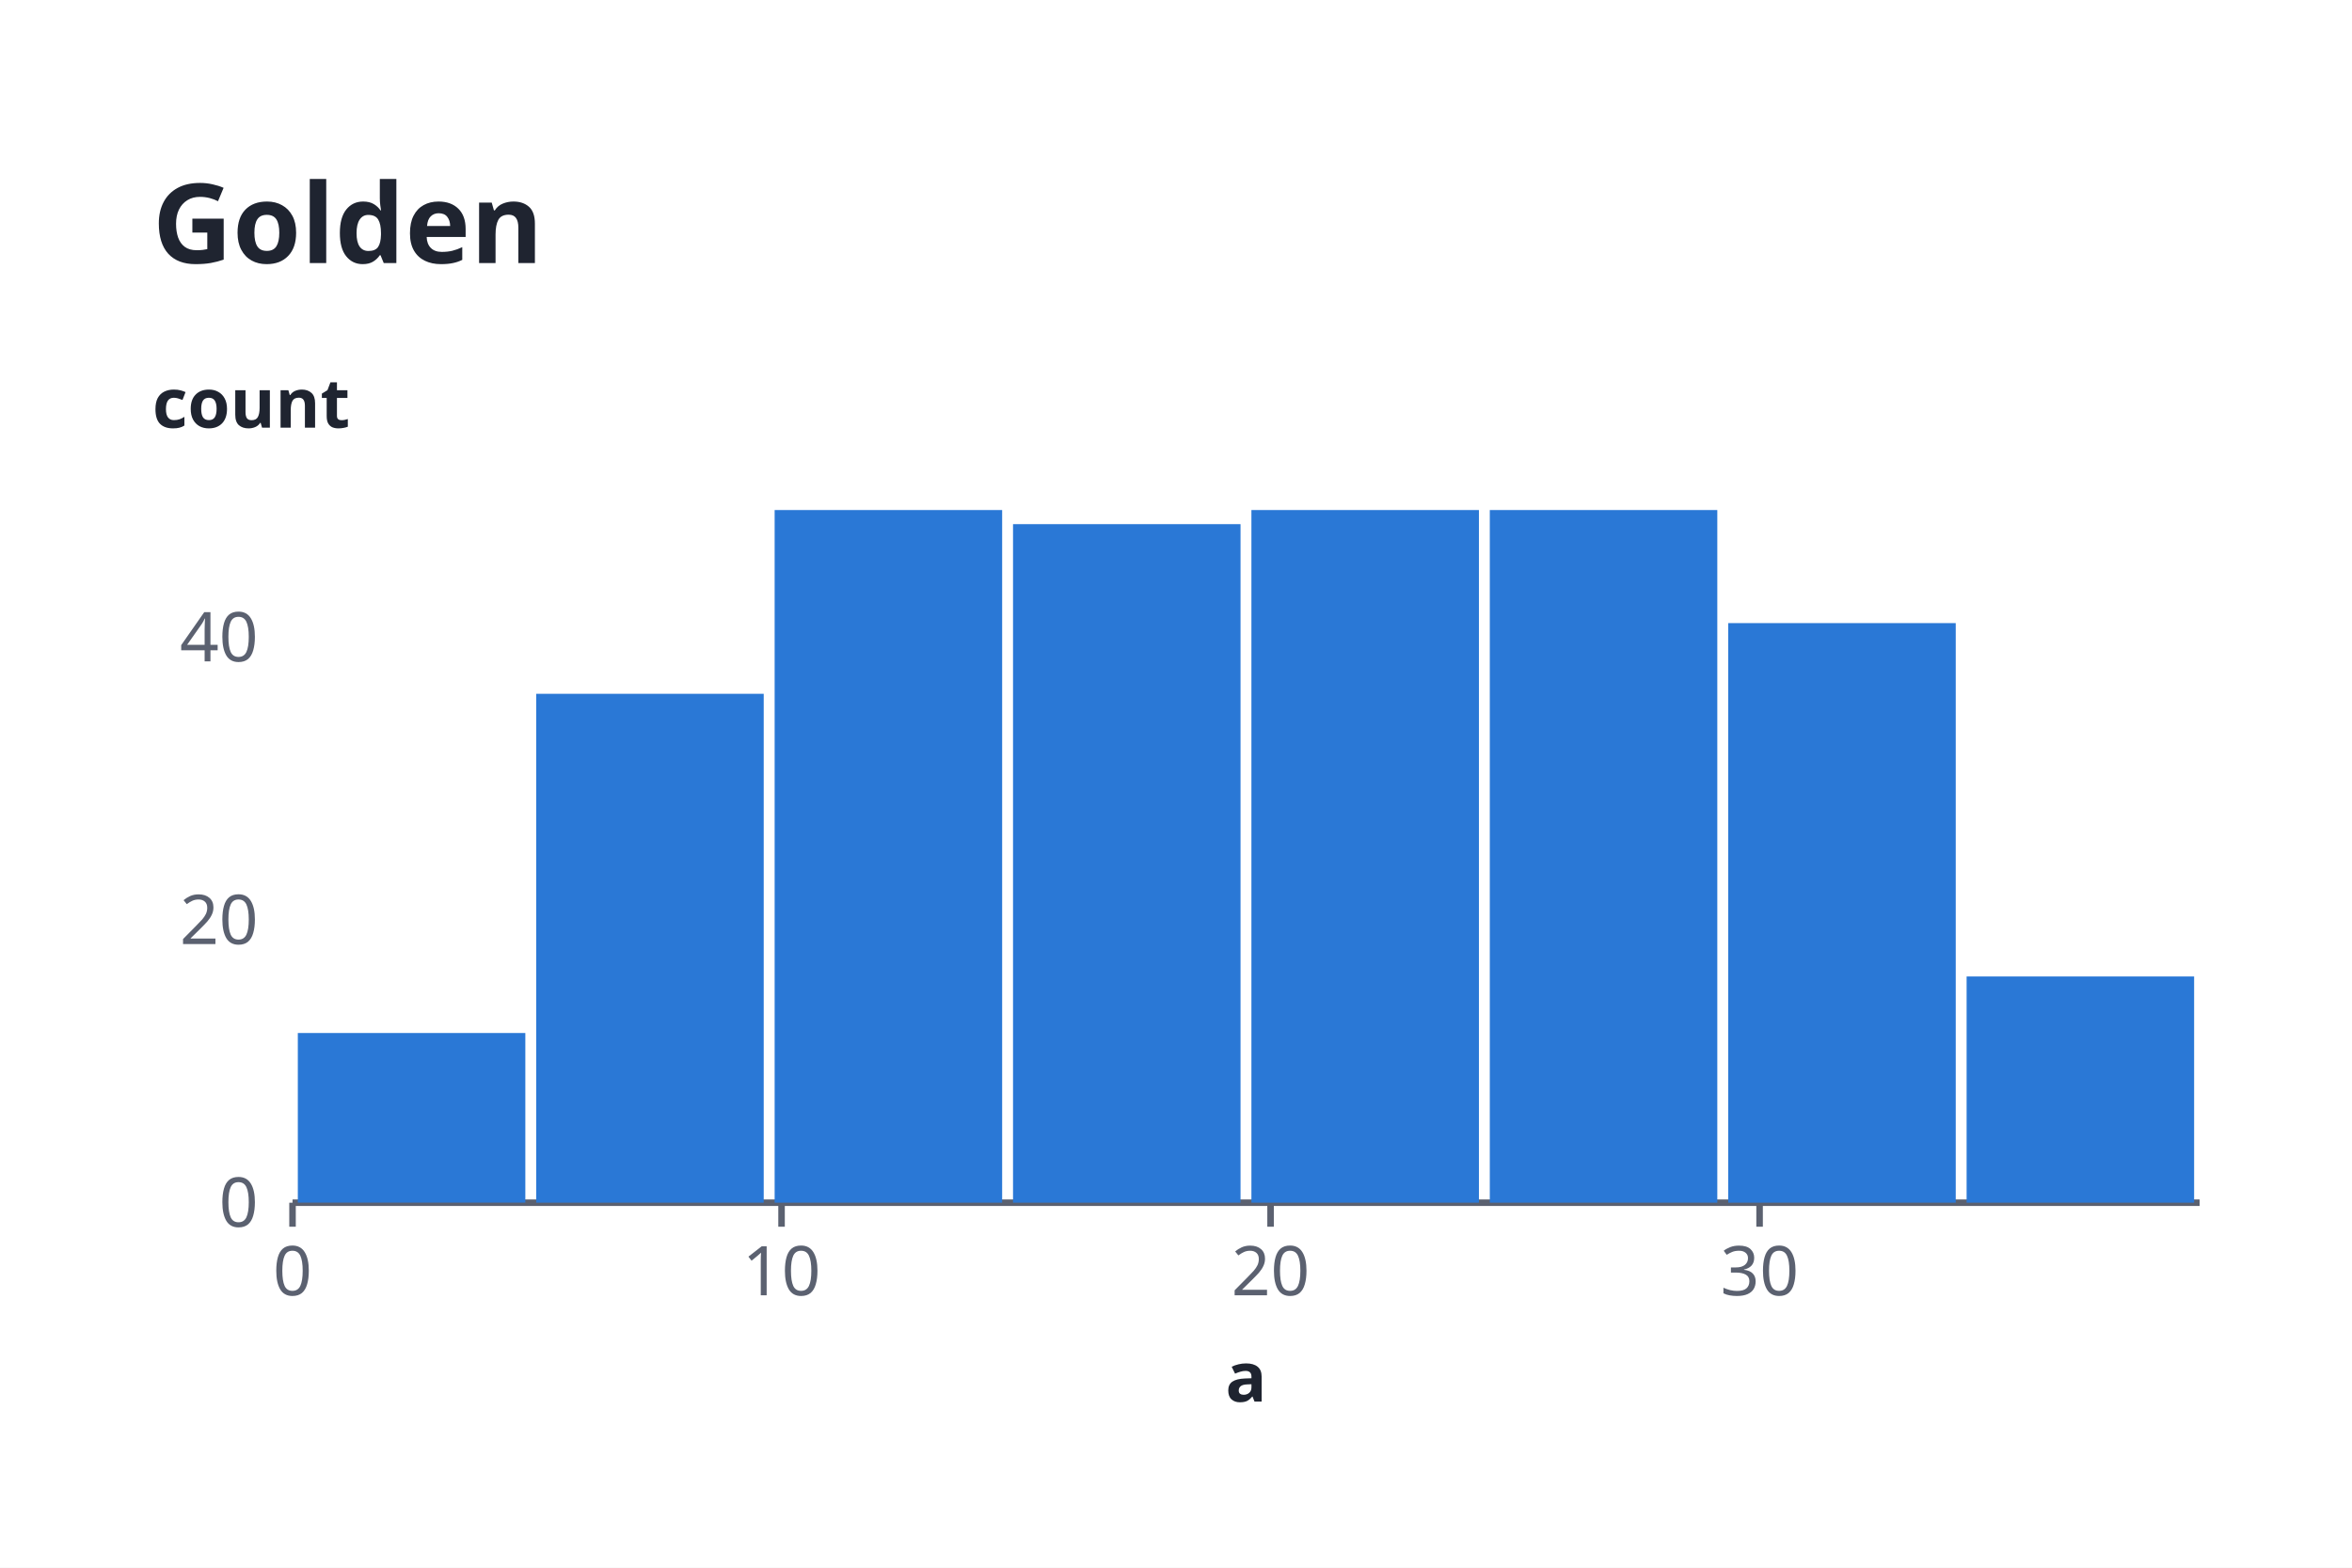
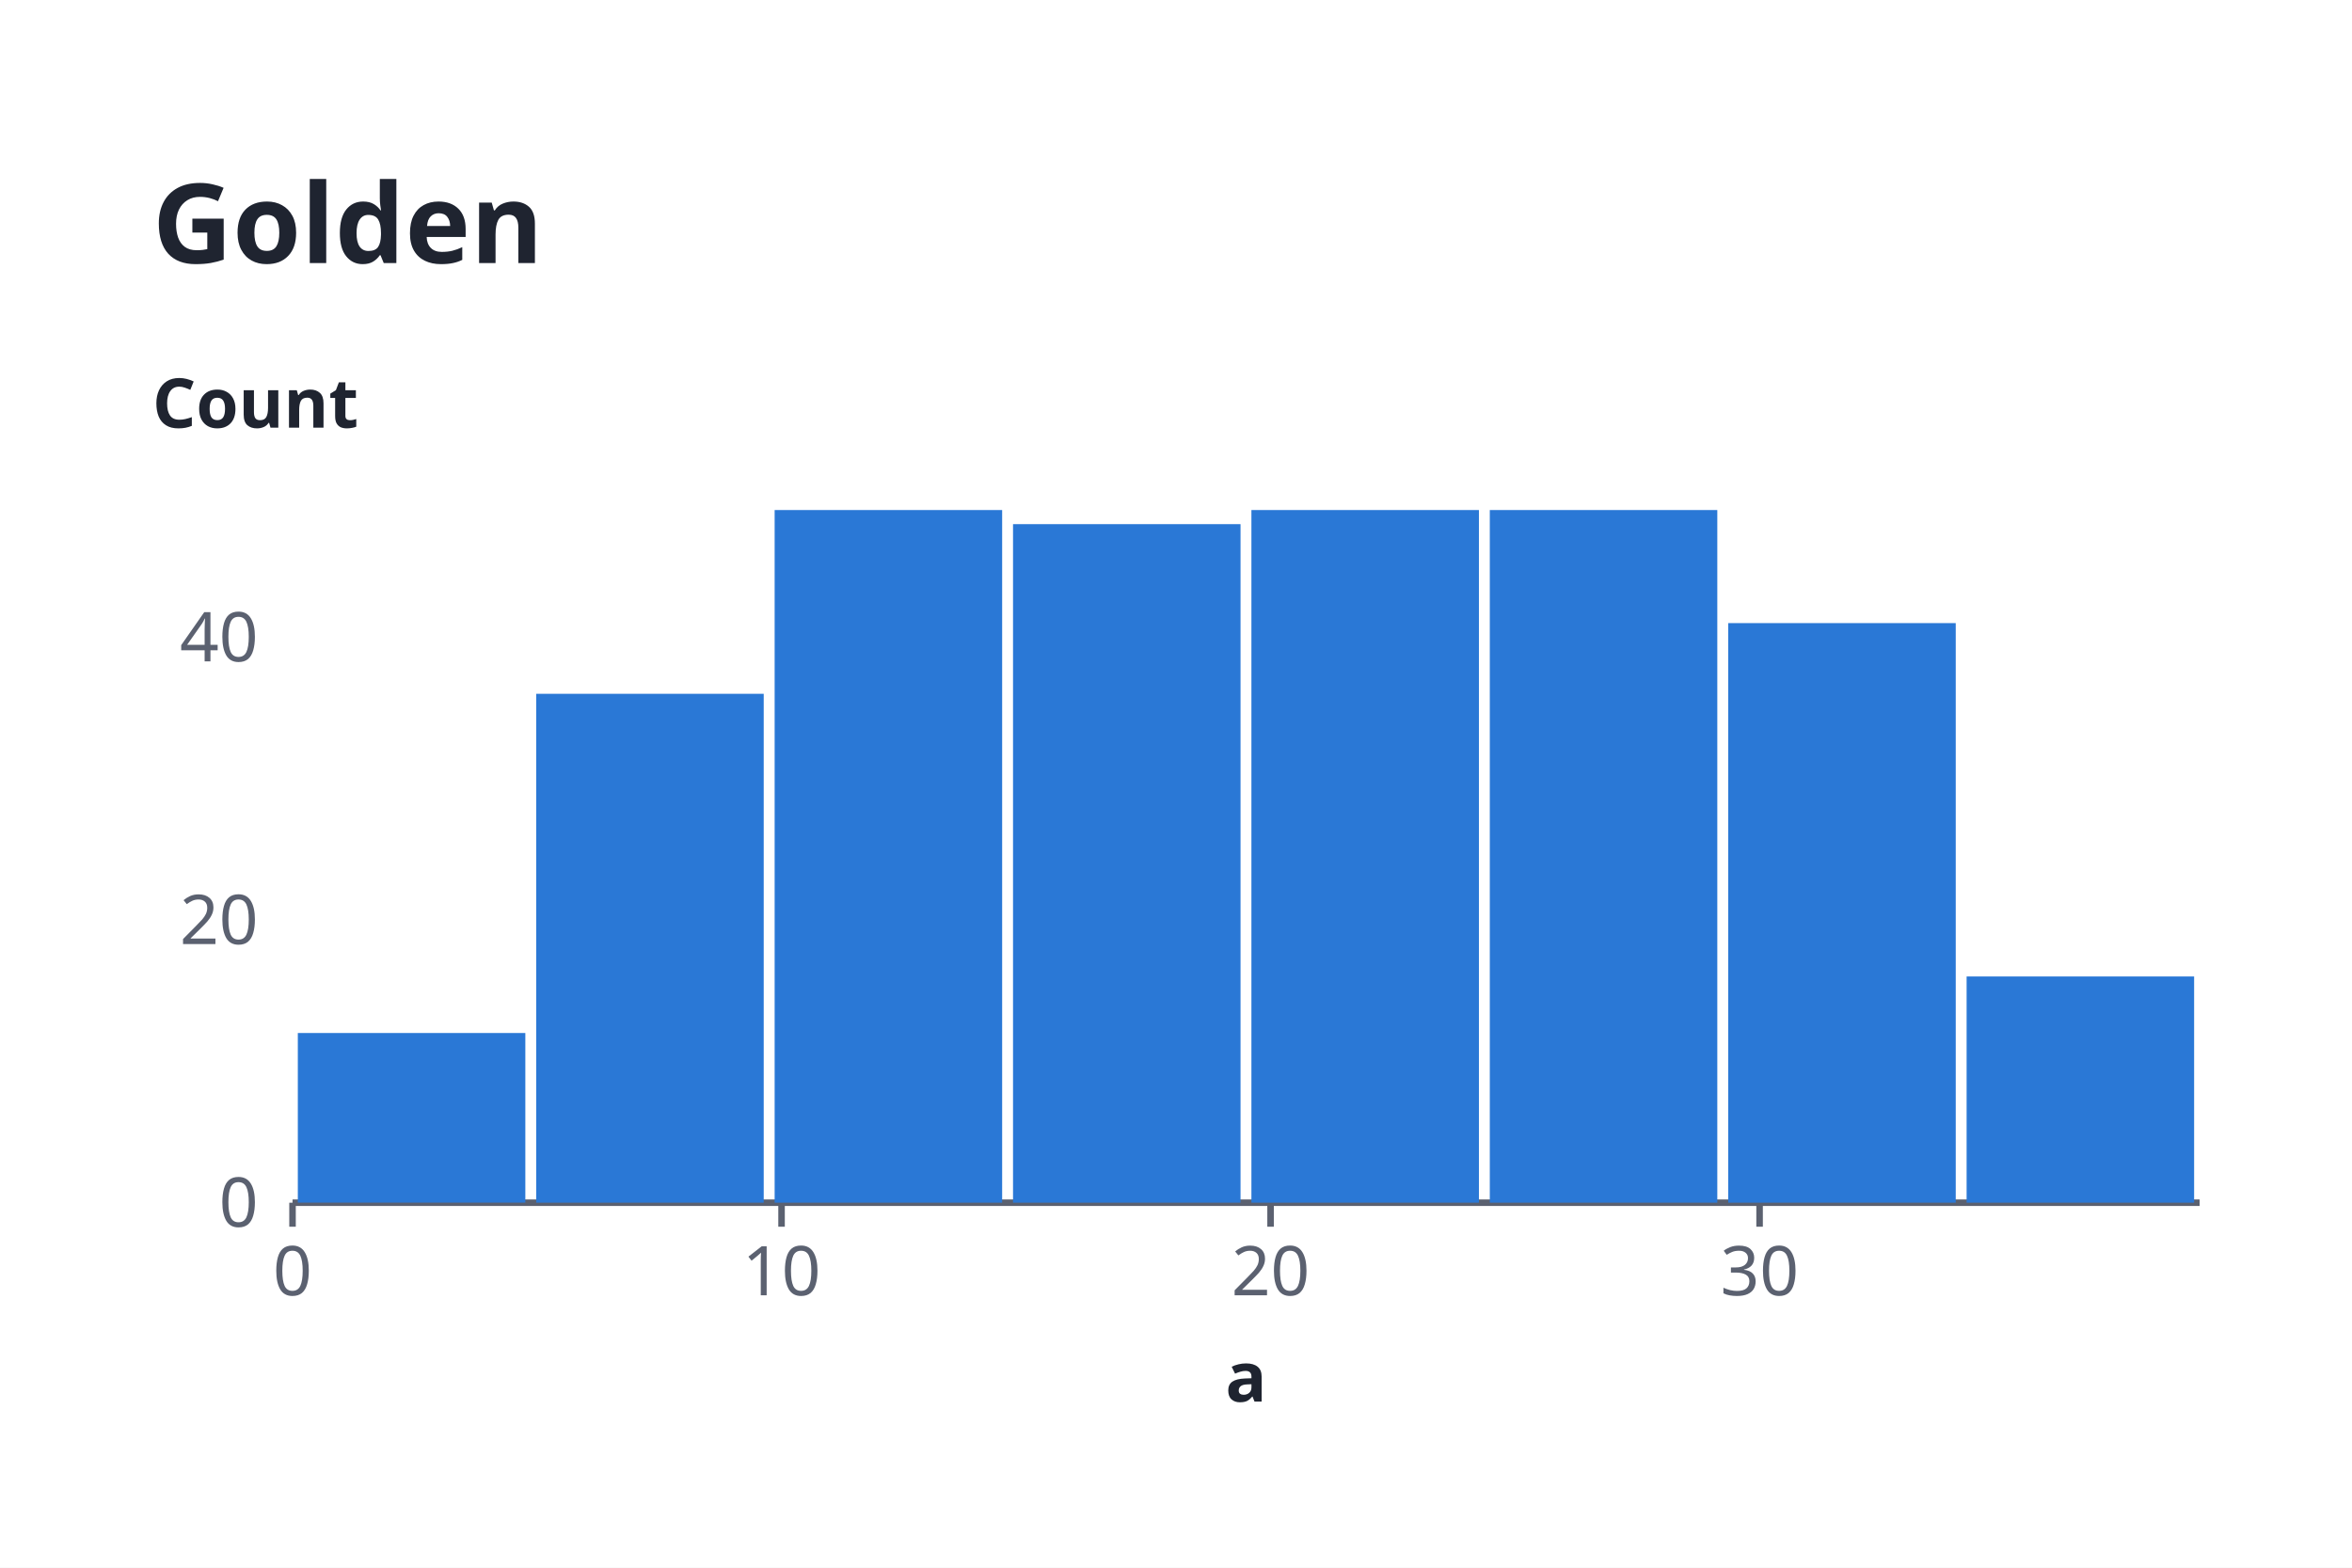
<svg xmlns="http://www.w3.org/2000/svg" width="480" height="320" viewBox="0 0 480 320" font-family="IBM Plex Sans">
  <rect x="0.00" y="0.00" width="480.00" height="320.00" fill="#ffffff" fill-opacity="1.00" />
  <text x="31.1" y="53.7" font-size="22.6" font-weight="600" text-anchor="start" fill="#1f2430">Golden</text>
  <text x="52.7" y="250.4" font-size="14.0" font-weight="400" text-anchor="end" fill="#5b6170">0</text>
  <text x="52.7" y="192.7" font-size="14.0" font-weight="400" text-anchor="end" fill="#5b6170">20</text>
  <text x="52.7" y="135.0" font-size="14.0" font-weight="400" text-anchor="end" fill="#5b6170">40</text>
  <line x1="59.7" y1="245.5" x2="59.7" y2="250.4" stroke="#5b6170" stroke-width="1.33" />
  <text x="59.7" y="264.4" font-size="14.0" font-weight="400" text-anchor="middle" fill="#5b6170">0</text>
  <line x1="159.5" y1="245.5" x2="159.5" y2="250.4" stroke="#5b6170" stroke-width="1.33" />
  <text x="159.5" y="264.4" font-size="14.0" font-weight="400" text-anchor="middle" fill="#5b6170">10</text>
  <line x1="259.3" y1="245.5" x2="259.3" y2="250.4" stroke="#5b6170" stroke-width="1.33" />
  <text x="259.3" y="264.4" font-size="14.0" font-weight="400" text-anchor="middle" fill="#5b6170">20</text>
  <line x1="359.1" y1="245.5" x2="359.1" y2="250.4" stroke="#5b6170" stroke-width="1.33" />
  <text x="359.1" y="264.4" font-size="14.0" font-weight="400" text-anchor="middle" fill="#5b6170">30</text>
  <line x1="59.7" y1="245.5" x2="448.9" y2="245.5" stroke="#5b6170" stroke-width="1.33" />
-   <text x="31.1" y="87.3" font-size="14.0" font-weight="600" text-anchor="start" fill="#1f2430">count</text>
+   <text x="31.1" y="87.3" font-size="14.0" font-weight="600" text-anchor="start" fill="#1f2430">Count</text>
  <text x="254.3" y="286.1" font-size="14.0" font-weight="600" text-anchor="middle" fill="#1f2430">a</text>
  <rect x="60.78" y="210.86" width="46.43" height="34.62" fill="#2a78d6" fill-opacity="1.00" />
  <rect x="109.43" y="141.62" width="46.43" height="103.87" fill="#2a78d6" fill-opacity="1.00" />
  <rect x="158.09" y="104.11" width="46.43" height="141.38" fill="#2a78d6" fill-opacity="1.00" />
  <rect x="206.74" y="106.99" width="46.43" height="138.50" fill="#2a78d6" fill-opacity="1.00" />
  <rect x="255.39" y="104.11" width="46.43" height="141.38" fill="#2a78d6" fill-opacity="1.00" />
  <rect x="304.04" y="104.11" width="46.43" height="141.38" fill="#2a78d6" fill-opacity="1.00" />
  <rect x="352.70" y="127.19" width="46.43" height="118.30" fill="#2a78d6" fill-opacity="1.00" />
  <rect x="401.35" y="199.32" width="46.43" height="46.17" fill="#2a78d6" fill-opacity="1.00" />
</svg>
